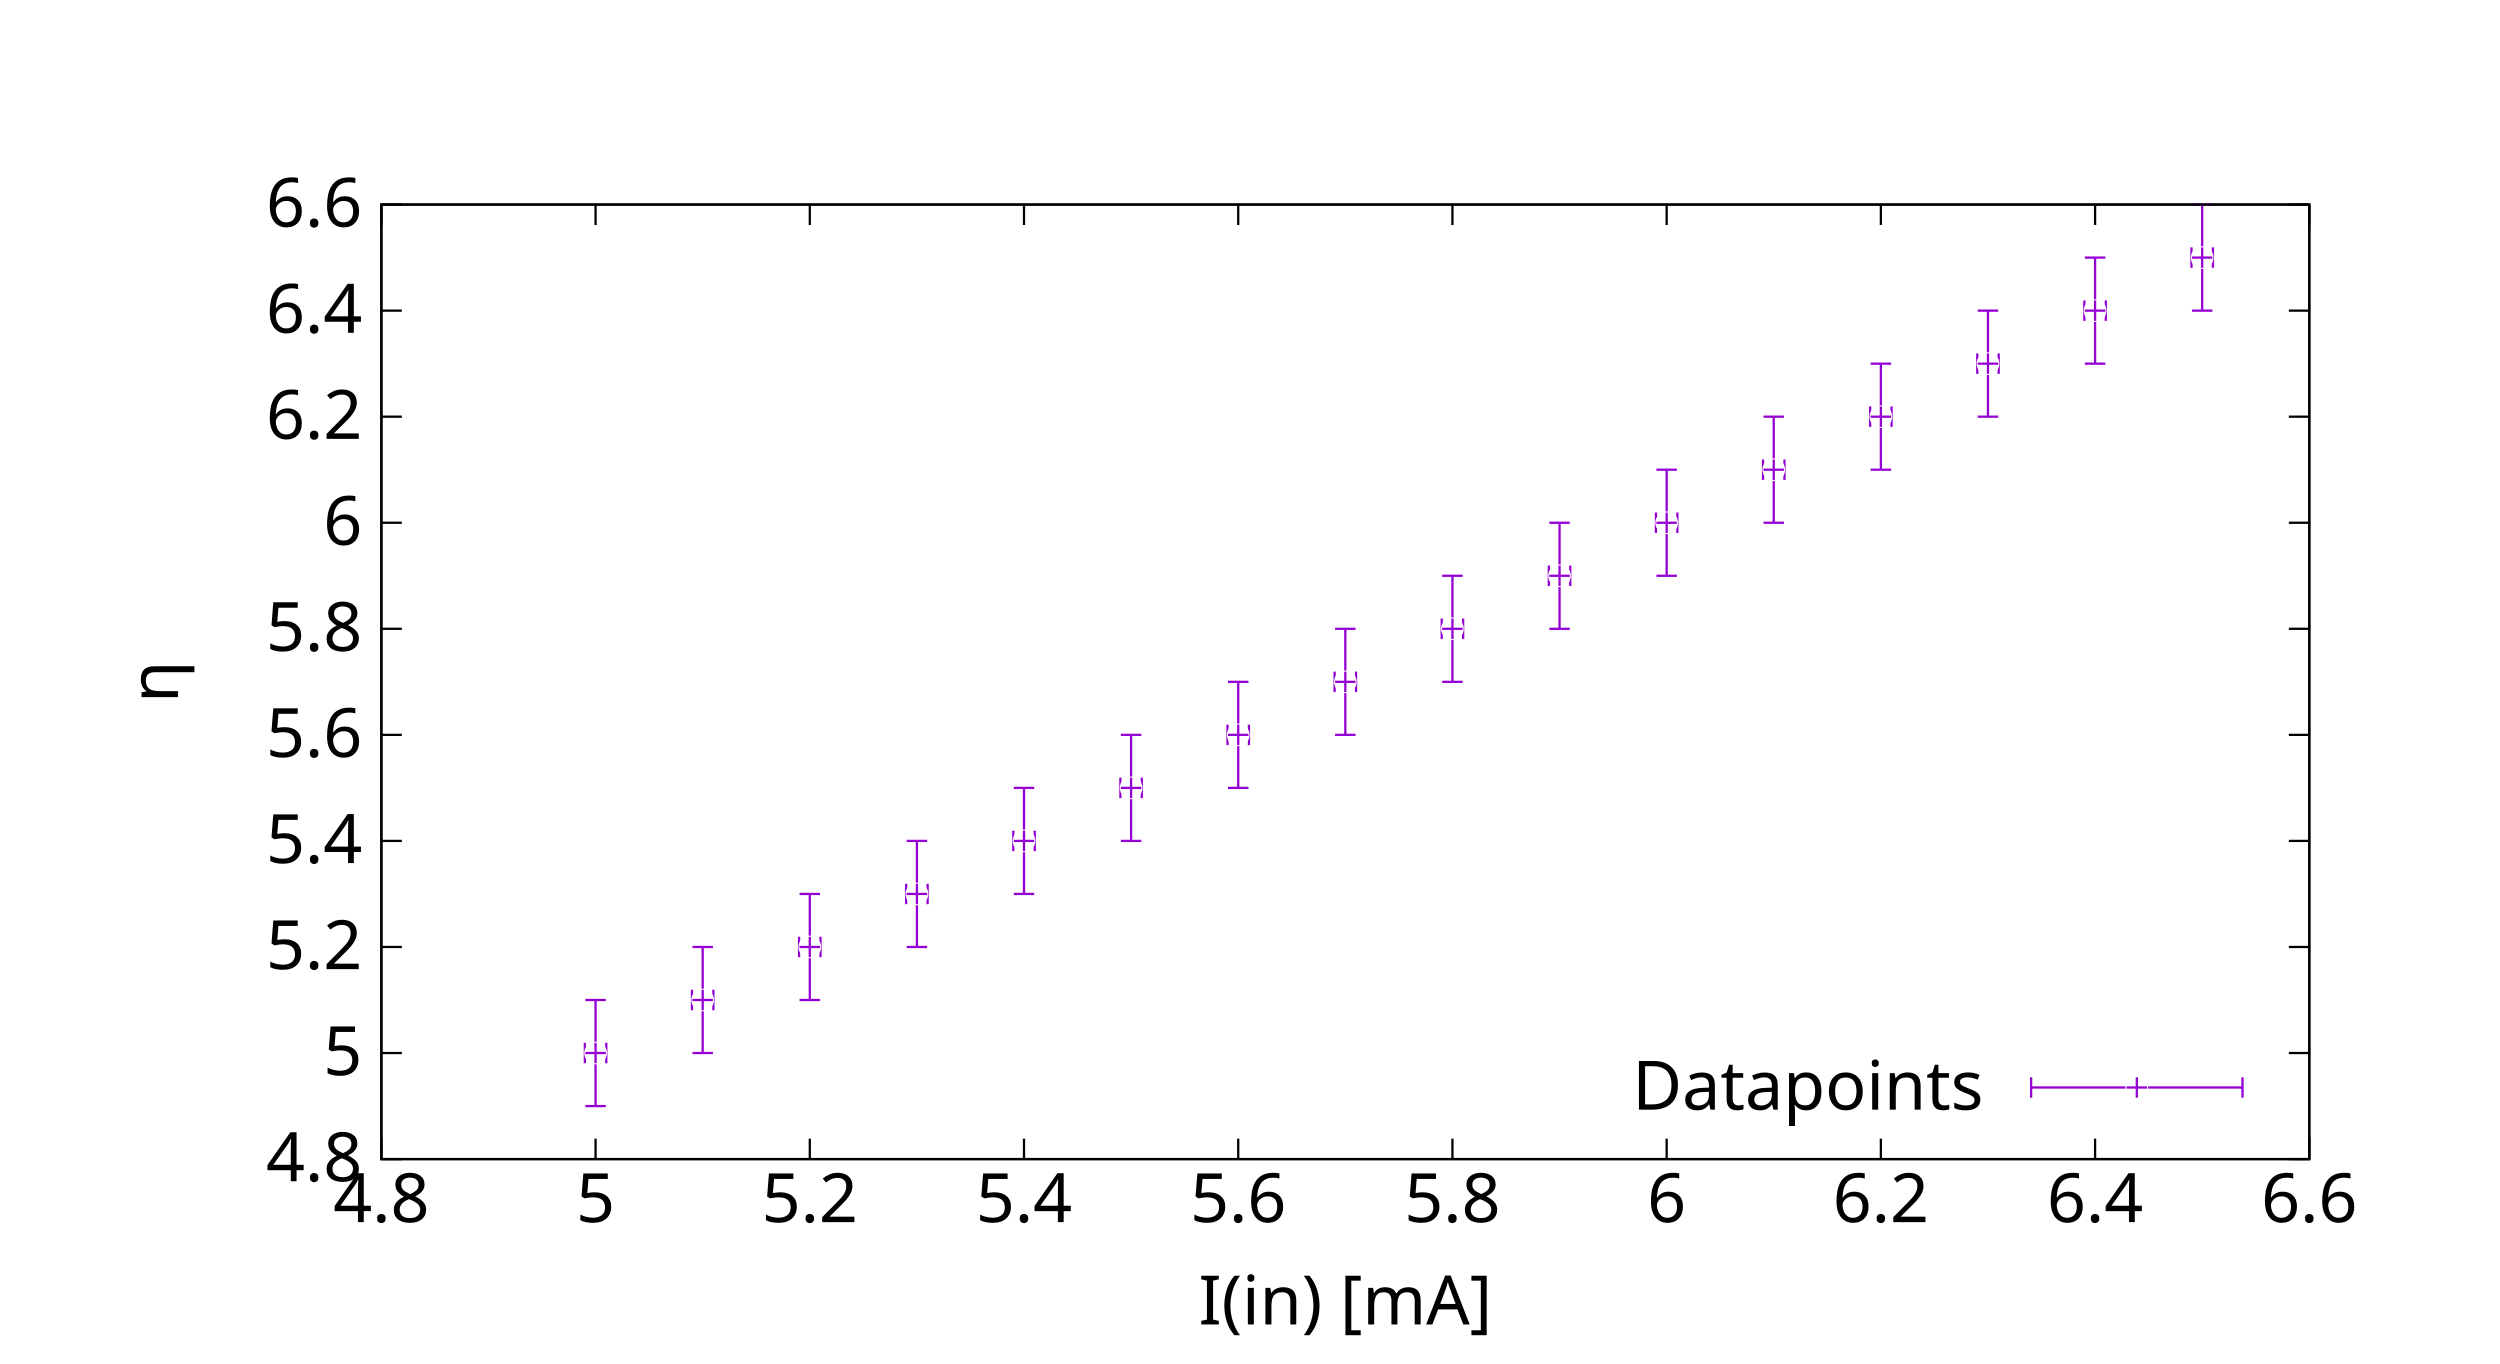
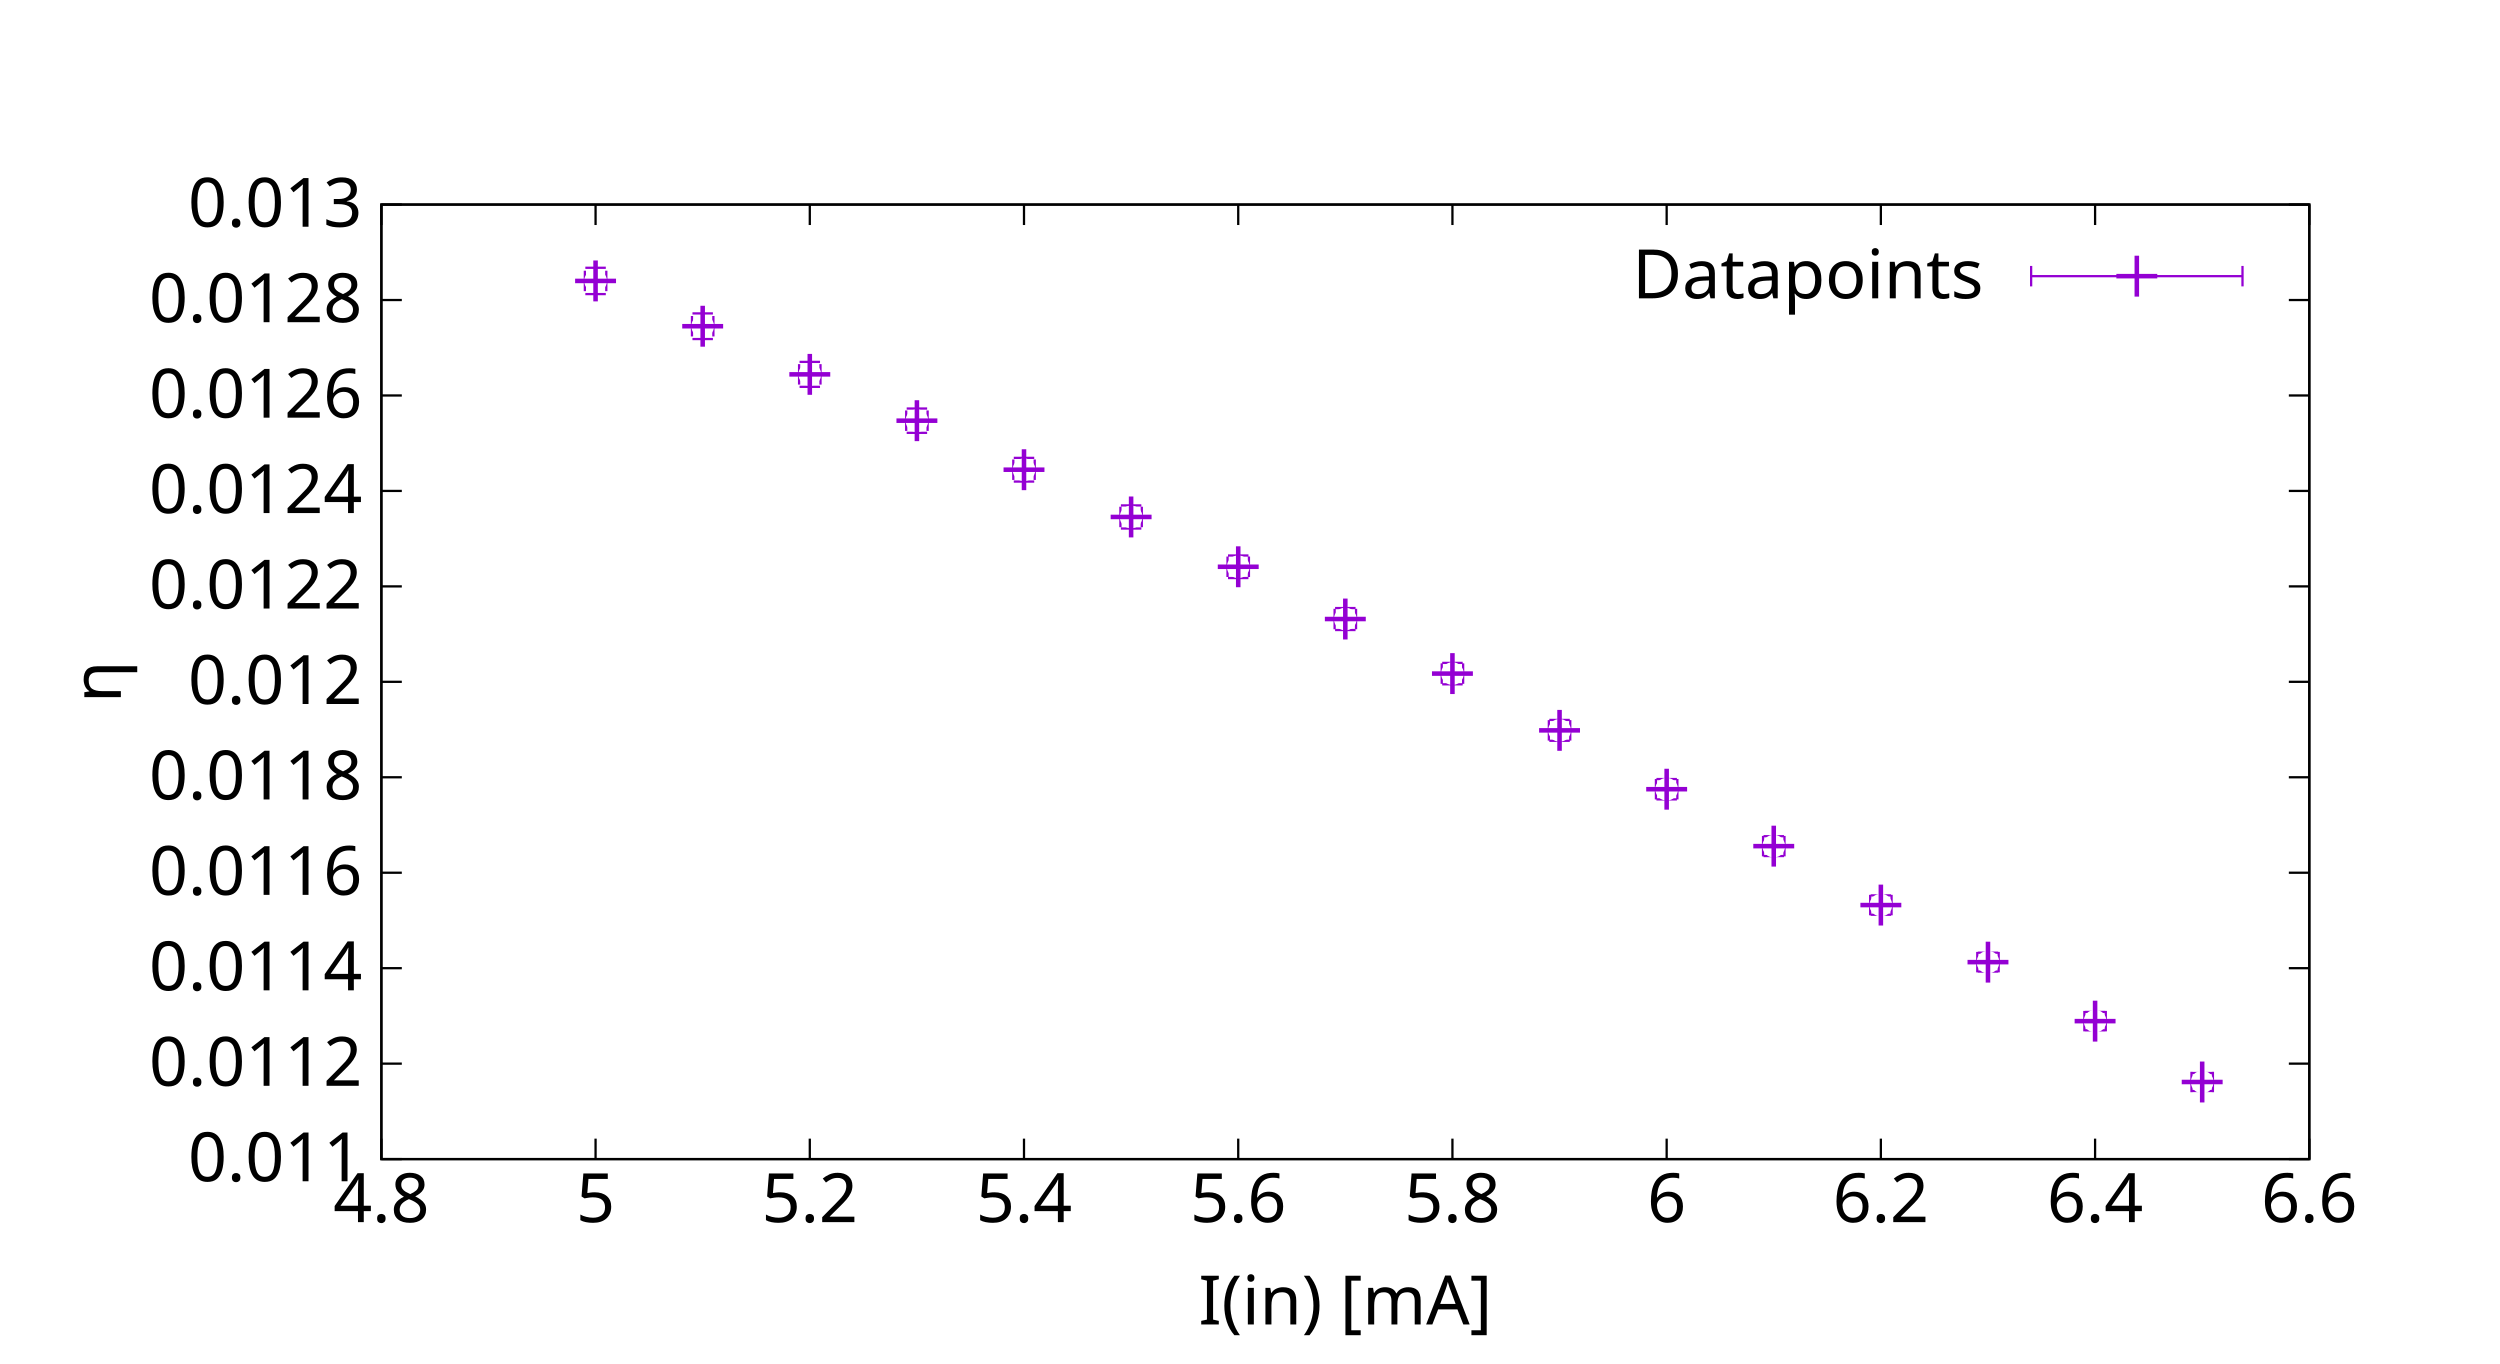
<svg xmlns="http://www.w3.org/2000/svg" xmlns:xlink="http://www.w3.org/1999/xlink" width="1100" height="600" viewBox="0 0 1100 600">
  <g id="gnuplot_canvas">
    <rect x="0" y="0" width="1100" height="600" fill="none" />
    <defs>
      <circle id="gpDot" r="0.5" stroke-width="0.5" stroke="currentColor" />
      <path id="gpPt0" stroke-width="0.222" stroke="currentColor" d="M-1,0 h2 M0,-1 v2" />
      <path id="gpPt1" stroke-width="0.222" stroke="currentColor" d="M-1,-1 L1,1 M1,-1 L-1,1" />
      <path id="gpPt2" stroke-width="0.222" stroke="currentColor" d="M-1,0 L1,0 M0,-1 L0,1 M-1,-1 L1,1 M-1,1 L1,-1" />
      <rect id="gpPt3" stroke-width="0.222" stroke="currentColor" x="-1" y="-1" width="2" height="2" />
      <rect id="gpPt4" stroke-width="0.222" stroke="currentColor" fill="currentColor" x="-1" y="-1" width="2" height="2" />
      <circle id="gpPt5" stroke-width="0.222" stroke="currentColor" cx="0" cy="0" r="1" />
      <use xlink:href="#gpPt5" id="gpPt6" fill="currentColor" stroke="none" />
      <path id="gpPt7" stroke-width="0.222" stroke="currentColor" d="M0,-1.33 L-1.33,0.67 L1.33,0.67 z" />
      <use xlink:href="#gpPt7" id="gpPt8" fill="currentColor" stroke="none" />
      <use xlink:href="#gpPt7" id="gpPt9" stroke="currentColor" transform="rotate(180)" />
      <use xlink:href="#gpPt9" id="gpPt10" fill="currentColor" stroke="none" />
      <use xlink:href="#gpPt3" id="gpPt11" stroke="currentColor" transform="rotate(45)" />
      <use xlink:href="#gpPt11" id="gpPt12" fill="currentColor" stroke="none" />
      <path id="gpPt13" stroke-width="0.222" stroke="currentColor" d="M0,1.330 L1.265,0.411 L0.782,-1.067 L-0.782,-1.076 L-1.265,0.411 z" />
      <use xlink:href="#gpPt13" id="gpPt14" fill="currentColor" stroke="none" />
      <filter id="textbox" filterUnits="objectBoundingBox" x="0" y="0" height="1" width="1">
        <feFlood flood-color="white" flood-opacity="1" result="bgnd" />
        <feComposite in="SourceGraphic" in2="bgnd" operator="atop" />
      </filter>
      <filter id="greybox" filterUnits="objectBoundingBox" x="0" y="0" height="1" width="1">
        <feFlood flood-color="lightgrey" flood-opacity="1" result="grey" />
        <feComposite in="SourceGraphic" in2="grey" operator="atop" />
      </filter>
    </defs>
    <g fill="none" color="white" stroke="currentColor" stroke-width="1.00" stroke-linecap="butt" stroke-linejoin="miter">
</g>
    <g fill="none" color="black" stroke="currentColor" stroke-width="1.00" stroke-linecap="butt" stroke-linejoin="miter">
      <path stroke="black" d="M167.80,510.00 L176.80,510.00 M1016.09,510.00 L1007.09,510.00  " />
      <g transform="translate(159.41,519.75)" stroke="none" fill="black" font-family="Computer Modern" font-size="30.00" text-anchor="end">
        <text>
-           <tspan font-family="Computer Modern"> 4.8</tspan>
-         </text>
-       </g>
-     </g>
-     <g fill="none" color="black" stroke="currentColor" stroke-width="1.00" stroke-linecap="butt" stroke-linejoin="miter">
-       <path stroke="black" d="M167.80,463.33 L176.80,463.33 M1016.09,463.33 L1007.09,463.33  " />
-       <g transform="translate(159.41,473.08)" stroke="none" fill="black" font-family="Computer Modern" font-size="30.00" text-anchor="end">
-         <text>
-           <tspan font-family="Computer Modern"> 5</tspan>
-         </text>
-       </g>
-     </g>
-     <g fill="none" color="black" stroke="currentColor" stroke-width="1.00" stroke-linecap="butt" stroke-linejoin="miter">
-       <path stroke="black" d="M167.80,416.67 L176.80,416.67 M1016.09,416.67 L1007.09,416.67  " />
-       <g transform="translate(159.41,426.42)" stroke="none" fill="black" font-family="Computer Modern" font-size="30.00" text-anchor="end">
-         <text>
-           <tspan font-family="Computer Modern"> 5.2</tspan>
-         </text>
-       </g>
-     </g>
-     <g fill="none" color="black" stroke="currentColor" stroke-width="1.00" stroke-linecap="butt" stroke-linejoin="miter">
-       <path stroke="black" d="M167.80,370.00 L176.80,370.00 M1016.09,370.00 L1007.09,370.00  " />
-       <g transform="translate(159.41,379.75)" stroke="none" fill="black" font-family="Computer Modern" font-size="30.00" text-anchor="end">
-         <text>
-           <tspan font-family="Computer Modern"> 5.4</tspan>
-         </text>
-       </g>
-     </g>
-     <g fill="none" color="black" stroke="currentColor" stroke-width="1.00" stroke-linecap="butt" stroke-linejoin="miter">
-       <path stroke="black" d="M167.80,323.34 L176.80,323.34 M1016.09,323.34 L1007.09,323.34  " />
-       <g transform="translate(159.41,333.09)" stroke="none" fill="black" font-family="Computer Modern" font-size="30.00" text-anchor="end">
-         <text>
-           <tspan font-family="Computer Modern"> 5.6</tspan>
-         </text>
-       </g>
-     </g>
-     <g fill="none" color="black" stroke="currentColor" stroke-width="1.00" stroke-linecap="butt" stroke-linejoin="miter">
-       <path stroke="black" d="M167.80,276.67 L176.80,276.67 M1016.09,276.67 L1007.09,276.67  " />
-       <g transform="translate(159.41,286.42)" stroke="none" fill="black" font-family="Computer Modern" font-size="30.00" text-anchor="end">
-         <text>
-           <tspan font-family="Computer Modern"> 5.8</tspan>
-         </text>
-       </g>
-     </g>
-     <g fill="none" color="black" stroke="currentColor" stroke-width="1.00" stroke-linecap="butt" stroke-linejoin="miter">
-       <path stroke="black" d="M167.80,230.01 L176.80,230.01 M1016.09,230.01 L1007.09,230.01  " />
-       <g transform="translate(159.41,239.76)" stroke="none" fill="black" font-family="Computer Modern" font-size="30.00" text-anchor="end">
-         <text>
-           <tspan font-family="Computer Modern"> 6</tspan>
-         </text>
-       </g>
-     </g>
-     <g fill="none" color="black" stroke="currentColor" stroke-width="1.00" stroke-linecap="butt" stroke-linejoin="miter">
-       <path stroke="black" d="M167.80,183.34 L176.80,183.34 M1016.09,183.34 L1007.09,183.34  " />
-       <g transform="translate(159.41,193.09)" stroke="none" fill="black" font-family="Computer Modern" font-size="30.00" text-anchor="end">
-         <text>
-           <tspan font-family="Computer Modern"> 6.2</tspan>
-         </text>
-       </g>
-     </g>
-     <g fill="none" color="black" stroke="currentColor" stroke-width="1.00" stroke-linecap="butt" stroke-linejoin="miter">
-       <path stroke="black" d="M167.80,136.68 L176.80,136.68 M1016.09,136.68 L1007.09,136.68  " />
-       <g transform="translate(159.41,146.43)" stroke="none" fill="black" font-family="Computer Modern" font-size="30.00" text-anchor="end">
-         <text>
-           <tspan font-family="Computer Modern"> 6.4</tspan>
+           <tspan font-family="Computer Modern"> 0.011</tspan>
+         </text>
+       </g>
+     </g>
+     <g fill="none" color="black" stroke="currentColor" stroke-width="1.00" stroke-linecap="butt" stroke-linejoin="miter">
+       <path stroke="black" d="M167.80,468.00 L176.80,468.00 M1016.09,468.00 L1007.09,468.00  " />
+       <g transform="translate(159.41,477.75)" stroke="none" fill="black" font-family="Computer Modern" font-size="30.00" text-anchor="end">
+         <text>
+           <tspan font-family="Computer Modern"> 0.0112</tspan>
+         </text>
+       </g>
+     </g>
+     <g fill="none" color="black" stroke="currentColor" stroke-width="1.00" stroke-linecap="butt" stroke-linejoin="miter">
+       <path stroke="black" d="M167.80,426.00 L176.80,426.00 M1016.09,426.00 L1007.09,426.00  " />
+       <g transform="translate(159.41,435.75)" stroke="none" fill="black" font-family="Computer Modern" font-size="30.00" text-anchor="end">
+         <text>
+           <tspan font-family="Computer Modern"> 0.0114</tspan>
+         </text>
+       </g>
+     </g>
+     <g fill="none" color="black" stroke="currentColor" stroke-width="1.00" stroke-linecap="butt" stroke-linejoin="miter">
+       <path stroke="black" d="M167.80,384.00 L176.80,384.00 M1016.09,384.00 L1007.09,384.00  " />
+       <g transform="translate(159.41,393.75)" stroke="none" fill="black" font-family="Computer Modern" font-size="30.00" text-anchor="end">
+         <text>
+           <tspan font-family="Computer Modern"> 0.0116</tspan>
+         </text>
+       </g>
+     </g>
+     <g fill="none" color="black" stroke="currentColor" stroke-width="1.00" stroke-linecap="butt" stroke-linejoin="miter">
+       <path stroke="black" d="M167.80,342.00 L176.80,342.00 M1016.09,342.00 L1007.09,342.00  " />
+       <g transform="translate(159.41,351.75)" stroke="none" fill="black" font-family="Computer Modern" font-size="30.00" text-anchor="end">
+         <text>
+           <tspan font-family="Computer Modern"> 0.0118</tspan>
+         </text>
+       </g>
+     </g>
+     <g fill="none" color="black" stroke="currentColor" stroke-width="1.00" stroke-linecap="butt" stroke-linejoin="miter">
+       <path stroke="black" d="M167.80,300.00 L176.80,300.00 M1016.09,300.00 L1007.09,300.00  " />
+       <g transform="translate(159.41,309.75)" stroke="none" fill="black" font-family="Computer Modern" font-size="30.00" text-anchor="end">
+         <text>
+           <tspan font-family="Computer Modern"> 0.012</tspan>
+         </text>
+       </g>
+     </g>
+     <g fill="none" color="black" stroke="currentColor" stroke-width="1.00" stroke-linecap="butt" stroke-linejoin="miter">
+       <path stroke="black" d="M167.80,258.01 L176.80,258.01 M1016.09,258.01 L1007.09,258.01  " />
+       <g transform="translate(159.41,267.76)" stroke="none" fill="black" font-family="Computer Modern" font-size="30.00" text-anchor="end">
+         <text>
+           <tspan font-family="Computer Modern"> 0.0122</tspan>
+         </text>
+       </g>
+     </g>
+     <g fill="none" color="black" stroke="currentColor" stroke-width="1.00" stroke-linecap="butt" stroke-linejoin="miter">
+       <path stroke="black" d="M167.80,216.01 L176.80,216.01 M1016.09,216.01 L1007.09,216.01  " />
+       <g transform="translate(159.41,225.76)" stroke="none" fill="black" font-family="Computer Modern" font-size="30.00" text-anchor="end">
+         <text>
+           <tspan font-family="Computer Modern"> 0.0124</tspan>
+         </text>
+       </g>
+     </g>
+     <g fill="none" color="black" stroke="currentColor" stroke-width="1.00" stroke-linecap="butt" stroke-linejoin="miter">
+       <path stroke="black" d="M167.80,174.01 L176.80,174.01 M1016.09,174.01 L1007.09,174.01  " />
+       <g transform="translate(159.41,183.76)" stroke="none" fill="black" font-family="Computer Modern" font-size="30.00" text-anchor="end">
+         <text>
+           <tspan font-family="Computer Modern"> 0.0126</tspan>
+         </text>
+       </g>
+     </g>
+     <g fill="none" color="black" stroke="currentColor" stroke-width="1.00" stroke-linecap="butt" stroke-linejoin="miter">
+       <path stroke="black" d="M167.80,132.01 L176.80,132.01 M1016.09,132.01 L1007.09,132.01  " />
+       <g transform="translate(159.41,141.76)" stroke="none" fill="black" font-family="Computer Modern" font-size="30.00" text-anchor="end">
+         <text>
+           <tspan font-family="Computer Modern"> 0.0128</tspan>
        </text>
      </g>
    </g>
    <g fill="none" color="black" stroke="currentColor" stroke-width="1.00" stroke-linecap="butt" stroke-linejoin="miter">
      <path stroke="black" d="M167.80,90.01 L176.80,90.01 M1016.09,90.01 L1007.09,90.01  " />
      <g transform="translate(159.41,99.76)" stroke="none" fill="black" font-family="Computer Modern" font-size="30.00" text-anchor="end">
        <text>
-           <tspan font-family="Computer Modern"> 6.6</tspan>
+           <tspan font-family="Computer Modern"> 0.013</tspan>
        </text>
      </g>
    </g>
    <g fill="none" color="black" stroke="currentColor" stroke-width="1.00" stroke-linecap="butt" stroke-linejoin="miter">
      <path stroke="black" d="M167.80,510.00 L167.80,501.00 M167.80,90.01 L167.80,99.01  " />
      <g transform="translate(167.80,537.75)" stroke="none" fill="black" font-family="Computer Modern" font-size="30.00" text-anchor="middle">
        <text>
          <tspan font-family="Computer Modern"> 4.8</tspan>
        </text>
      </g>
    </g>
    <g fill="none" color="black" stroke="currentColor" stroke-width="1.00" stroke-linecap="butt" stroke-linejoin="miter">
      <path stroke="black" d="M262.05,510.00 L262.05,501.00 M262.05,90.01 L262.05,99.01  " />
      <g transform="translate(262.05,537.75)" stroke="none" fill="black" font-family="Computer Modern" font-size="30.00" text-anchor="middle">
        <text>
          <tspan font-family="Computer Modern"> 5</tspan>
        </text>
      </g>
    </g>
    <g fill="none" color="black" stroke="currentColor" stroke-width="1.00" stroke-linecap="butt" stroke-linejoin="miter">
      <path stroke="black" d="M356.31,510.00 L356.31,501.00 M356.31,90.01 L356.31,99.01  " />
      <g transform="translate(356.31,537.75)" stroke="none" fill="black" font-family="Computer Modern" font-size="30.00" text-anchor="middle">
        <text>
          <tspan font-family="Computer Modern"> 5.2</tspan>
        </text>
      </g>
    </g>
    <g fill="none" color="black" stroke="currentColor" stroke-width="1.00" stroke-linecap="butt" stroke-linejoin="miter">
      <path stroke="black" d="M450.56,510.00 L450.56,501.00 M450.56,90.01 L450.56,99.01  " />
      <g transform="translate(450.56,537.75)" stroke="none" fill="black" font-family="Computer Modern" font-size="30.00" text-anchor="middle">
        <text>
          <tspan font-family="Computer Modern"> 5.4</tspan>
        </text>
      </g>
    </g>
    <g fill="none" color="black" stroke="currentColor" stroke-width="1.00" stroke-linecap="butt" stroke-linejoin="miter">
      <path stroke="black" d="M544.82,510.00 L544.82,501.00 M544.82,90.01 L544.82,99.01  " />
      <g transform="translate(544.82,537.75)" stroke="none" fill="black" font-family="Computer Modern" font-size="30.00" text-anchor="middle">
        <text>
          <tspan font-family="Computer Modern"> 5.6</tspan>
        </text>
      </g>
    </g>
    <g fill="none" color="black" stroke="currentColor" stroke-width="1.00" stroke-linecap="butt" stroke-linejoin="miter">
      <path stroke="black" d="M639.07,510.00 L639.07,501.00 M639.07,90.01 L639.07,99.01  " />
      <g transform="translate(639.07,537.75)" stroke="none" fill="black" font-family="Computer Modern" font-size="30.00" text-anchor="middle">
        <text>
          <tspan font-family="Computer Modern"> 5.8</tspan>
        </text>
      </g>
    </g>
    <g fill="none" color="black" stroke="currentColor" stroke-width="1.00" stroke-linecap="butt" stroke-linejoin="miter">
      <path stroke="black" d="M733.33,510.00 L733.33,501.00 M733.33,90.01 L733.33,99.01  " />
      <g transform="translate(733.33,537.75)" stroke="none" fill="black" font-family="Computer Modern" font-size="30.00" text-anchor="middle">
        <text>
          <tspan font-family="Computer Modern"> 6</tspan>
        </text>
      </g>
    </g>
    <g fill="none" color="black" stroke="currentColor" stroke-width="1.00" stroke-linecap="butt" stroke-linejoin="miter">
      <path stroke="black" d="M827.58,510.00 L827.58,501.00 M827.58,90.01 L827.58,99.01  " />
      <g transform="translate(827.58,537.75)" stroke="none" fill="black" font-family="Computer Modern" font-size="30.00" text-anchor="middle">
        <text>
          <tspan font-family="Computer Modern"> 6.2</tspan>
        </text>
      </g>
    </g>
    <g fill="none" color="black" stroke="currentColor" stroke-width="1.00" stroke-linecap="butt" stroke-linejoin="miter">
      <path stroke="black" d="M921.84,510.00 L921.84,501.00 M921.84,90.01 L921.84,99.01  " />
      <g transform="translate(921.84,537.75)" stroke="none" fill="black" font-family="Computer Modern" font-size="30.00" text-anchor="middle">
        <text>
          <tspan font-family="Computer Modern"> 6.4</tspan>
        </text>
      </g>
    </g>
    <g fill="none" color="black" stroke="currentColor" stroke-width="1.00" stroke-linecap="butt" stroke-linejoin="miter">
      <path stroke="black" d="M1016.09,510.00 L1016.09,501.00 M1016.09,90.01 L1016.09,99.01  " />
      <g transform="translate(1016.09,537.75)" stroke="none" fill="black" font-family="Computer Modern" font-size="30.00" text-anchor="middle">
        <text>
          <tspan font-family="Computer Modern"> 6.6</tspan>
        </text>
      </g>
    </g>
    <g fill="none" color="black" stroke="currentColor" stroke-width="1.00" stroke-linecap="butt" stroke-linejoin="miter">
</g>
    <g fill="none" color="black" stroke="currentColor" stroke-width="1.00" stroke-linecap="butt" stroke-linejoin="miter">
      <path stroke="black" d="M167.80,90.01 L167.80,510.00 L1016.09,510.00 L1016.09,90.01 L167.80,90.01 Z  " />
    </g>
    <g fill="none" color="black" stroke="currentColor" stroke-width="1.00" stroke-linecap="butt" stroke-linejoin="miter">
</g>
    <g id="gnuplot_plot_1">
      <g fill="none" color="black" stroke="currentColor" stroke-width="1.00" stroke-linecap="butt" stroke-linejoin="miter">
-         <g transform="translate(872.70,488.25)" stroke="none" fill="black" font-family="Computer Modern" font-size="30.00" text-anchor="end">
+         <g transform="translate(872.70,131.26)" stroke="none" fill="black" font-family="Computer Modern" font-size="30.00" text-anchor="end">
          <text>
            <tspan font-family="Computer Modern">Datapoints</tspan>
          </text>
        </g>
      </g>
      <g fill="none" color="black" stroke="currentColor" stroke-width="1.00" stroke-linecap="butt" stroke-linejoin="miter">
-         <path stroke="rgb(148,   0, 211)" d="M893.70,478.50 L986.70,478.50 M893.70,474.00 L893.70,483.00 M986.70,474.00 L986.70,483.00 M968.96,136.68 L968.96,90.01   M964.46,136.68 L973.46,136.68 M964.46,90.01 L973.46,90.01 M921.84,160.01 L921.84,113.34 M917.34,160.01 L926.34,160.01   M917.34,113.34 L926.34,113.34 M874.71,183.34 L874.71,136.68 M870.21,183.34 L879.21,183.34 M870.21,136.68 L879.21,136.68   M827.58,206.67 L827.58,160.01 M823.08,206.67 L832.08,206.67 M823.08,160.01 L832.08,160.01 M780.45,230.01 L780.45,183.34   M775.95,230.01 L784.95,230.01 M775.95,183.34 L784.95,183.34 M733.33,253.34 L733.33,206.67 M728.83,253.34 L737.83,253.34   M728.83,206.67 L737.83,206.67 M686.20,276.67 L686.20,230.01 M681.70,276.67 L690.70,276.67 M681.70,230.01 L690.70,230.01   M639.07,300.01 L639.07,253.34 M634.57,300.01 L643.57,300.01 M634.57,253.34 L643.57,253.34 M591.94,323.34 L591.94,276.67   M587.44,323.34 L596.44,323.34 M587.44,276.67 L596.44,276.67 M544.82,346.67 L544.82,300.01 M540.32,346.67 L549.32,346.67   M540.32,300.01 L549.32,300.01 M497.69,370.00 L497.69,323.34 M493.19,370.00 L502.19,370.00 M493.19,323.34 L502.19,323.34   M450.56,393.34 L450.56,346.67 M446.06,393.34 L455.06,393.34 M446.06,346.67 L455.06,346.67 M403.44,416.67 L403.44,370.00   M398.94,416.67 L407.94,416.67 M398.94,370.00 L407.94,370.00 M356.31,440.00 L356.31,393.34 M351.81,440.00 L360.81,440.00   M351.81,393.34 L360.81,393.34 M309.18,463.33 L309.18,416.67 M304.68,463.33 L313.68,463.33 M304.68,416.67 L313.68,416.67   M262.05,486.67 L262.05,440.00 M257.55,486.67 L266.55,486.67 M257.55,440.00 L266.55,440.00 M964.25,113.34 L973.68,113.34   M964.25,117.84 L964.25,108.84 M973.68,117.84 L973.68,108.84 M917.12,136.68 L926.55,136.68 M917.12,141.18 L917.12,132.18   M926.55,141.18 L926.55,132.18 M870.00,160.01 L879.42,160.01 M870.00,164.51 L870.00,155.51 M879.42,164.51 L879.42,155.51   M822.87,183.34 L832.29,183.34 M822.87,187.84 L822.87,178.84 M832.29,187.84 L832.29,178.84 M775.74,206.67 L785.17,206.67   M775.74,211.17 L775.74,202.17 M785.17,211.17 L785.17,202.17 M728.61,230.01 L738.04,230.01 M728.61,234.51 L728.61,225.51   M738.04,234.51 L738.04,225.51 M681.49,253.34 L690.91,253.34 M681.49,257.84 L681.49,248.84 M690.91,257.84 L690.91,248.84   M634.36,276.67 L643.78,276.67 M634.36,281.17 L634.36,272.17 M643.78,281.17 L643.78,272.17 M587.23,300.01 L596.66,300.01   M587.23,304.51 L587.23,295.51 M596.66,304.51 L596.66,295.51 M540.11,323.34 L549.53,323.34 M540.11,327.84 L540.11,318.84   M549.53,327.84 L549.53,318.84 M492.98,346.67 L502.40,346.67 M492.98,351.17 L492.98,342.17 M502.40,351.17 L502.40,342.17   M445.85,370.00 L455.28,370.00 M445.85,374.50 L445.85,365.50 M455.28,374.50 L455.28,365.50 M398.72,393.34 L408.15,393.34   M398.72,397.84 L398.72,388.84 M408.15,397.84 L408.15,388.84 M351.60,416.67 L361.02,416.67 M351.60,421.17 L351.60,412.17   M361.02,421.17 L361.02,412.17 M304.47,440.00 L313.89,440.00 M304.47,444.50 L304.47,435.50 M313.89,444.50 L313.89,435.50   M257.34,463.33 L266.77,463.33 M257.34,467.83 L257.34,458.83 M266.77,467.83 L266.77,458.83  " />
-       </g>
-       <g fill="none" color="black" stroke="currentColor" stroke-width="1.00" stroke-linecap="butt" stroke-linejoin="miter">
-         <use xlink:href="#gpPt6" transform="translate(968.96,113.34) scale(4.50)" color="white" />
-       </g>
-       <g fill="none" color="black" stroke="currentColor" stroke-width="1.00" stroke-linecap="butt" stroke-linejoin="miter">
-         <use xlink:href="#gpPt0" transform="translate(968.96,113.34) scale(4.50)" color="rgb(148,   0, 211)" />
-         <use xlink:href="#gpPt6" transform="translate(921.84,136.68) scale(4.50)" color="white" />
-       </g>
-       <g fill="none" color="black" stroke="currentColor" stroke-width="1.00" stroke-linecap="butt" stroke-linejoin="miter">
-         <use xlink:href="#gpPt0" transform="translate(921.84,136.68) scale(4.50)" color="rgb(148,   0, 211)" />
-         <use xlink:href="#gpPt6" transform="translate(874.71,160.01) scale(4.50)" color="white" />
-       </g>
-       <g fill="none" color="black" stroke="currentColor" stroke-width="1.00" stroke-linecap="butt" stroke-linejoin="miter">
-         <use xlink:href="#gpPt0" transform="translate(874.71,160.01) scale(4.50)" color="rgb(148,   0, 211)" />
-         <use xlink:href="#gpPt6" transform="translate(827.58,183.34) scale(4.50)" color="white" />
-       </g>
-       <g fill="none" color="black" stroke="currentColor" stroke-width="1.00" stroke-linecap="butt" stroke-linejoin="miter">
-         <use xlink:href="#gpPt0" transform="translate(827.58,183.34) scale(4.50)" color="rgb(148,   0, 211)" />
-         <use xlink:href="#gpPt6" transform="translate(780.45,206.67) scale(4.50)" color="white" />
-       </g>
-       <g fill="none" color="black" stroke="currentColor" stroke-width="1.00" stroke-linecap="butt" stroke-linejoin="miter">
-         <use xlink:href="#gpPt0" transform="translate(780.45,206.67) scale(4.50)" color="rgb(148,   0, 211)" />
-         <use xlink:href="#gpPt6" transform="translate(733.33,230.01) scale(4.50)" color="white" />
-       </g>
-       <g fill="none" color="black" stroke="currentColor" stroke-width="1.00" stroke-linecap="butt" stroke-linejoin="miter">
-         <use xlink:href="#gpPt0" transform="translate(733.33,230.01) scale(4.50)" color="rgb(148,   0, 211)" />
-         <use xlink:href="#gpPt6" transform="translate(686.20,253.34) scale(4.50)" color="white" />
-       </g>
-       <g fill="none" color="black" stroke="currentColor" stroke-width="1.00" stroke-linecap="butt" stroke-linejoin="miter">
-         <use xlink:href="#gpPt0" transform="translate(686.20,253.34) scale(4.50)" color="rgb(148,   0, 211)" />
-         <use xlink:href="#gpPt6" transform="translate(639.07,276.67) scale(4.50)" color="white" />
-       </g>
-       <g fill="none" color="black" stroke="currentColor" stroke-width="1.00" stroke-linecap="butt" stroke-linejoin="miter">
-         <use xlink:href="#gpPt0" transform="translate(639.07,276.67) scale(4.50)" color="rgb(148,   0, 211)" />
-         <use xlink:href="#gpPt6" transform="translate(591.94,300.01) scale(4.50)" color="white" />
-       </g>
-       <g fill="none" color="black" stroke="currentColor" stroke-width="1.00" stroke-linecap="butt" stroke-linejoin="miter">
-         <use xlink:href="#gpPt0" transform="translate(591.94,300.01) scale(4.50)" color="rgb(148,   0, 211)" />
-         <use xlink:href="#gpPt6" transform="translate(544.82,323.34) scale(4.50)" color="white" />
-       </g>
-       <g fill="none" color="black" stroke="currentColor" stroke-width="1.00" stroke-linecap="butt" stroke-linejoin="miter">
-         <use xlink:href="#gpPt0" transform="translate(544.82,323.34) scale(4.50)" color="rgb(148,   0, 211)" />
-         <use xlink:href="#gpPt6" transform="translate(497.69,346.67) scale(4.50)" color="white" />
-       </g>
-       <g fill="none" color="black" stroke="currentColor" stroke-width="1.00" stroke-linecap="butt" stroke-linejoin="miter">
-         <use xlink:href="#gpPt0" transform="translate(497.69,346.67) scale(4.50)" color="rgb(148,   0, 211)" />
-         <use xlink:href="#gpPt6" transform="translate(450.56,370.00) scale(4.50)" color="white" />
-       </g>
-       <g fill="none" color="black" stroke="currentColor" stroke-width="1.00" stroke-linecap="butt" stroke-linejoin="miter">
-         <use xlink:href="#gpPt0" transform="translate(450.56,370.00) scale(4.50)" color="rgb(148,   0, 211)" />
-         <use xlink:href="#gpPt6" transform="translate(403.44,393.34) scale(4.50)" color="white" />
-       </g>
-       <g fill="none" color="black" stroke="currentColor" stroke-width="1.00" stroke-linecap="butt" stroke-linejoin="miter">
-         <use xlink:href="#gpPt0" transform="translate(403.44,393.34) scale(4.50)" color="rgb(148,   0, 211)" />
-         <use xlink:href="#gpPt6" transform="translate(356.31,416.67) scale(4.50)" color="white" />
-       </g>
-       <g fill="none" color="black" stroke="currentColor" stroke-width="1.00" stroke-linecap="butt" stroke-linejoin="miter">
-         <use xlink:href="#gpPt0" transform="translate(356.31,416.67) scale(4.50)" color="rgb(148,   0, 211)" />
-         <use xlink:href="#gpPt6" transform="translate(309.18,440.00) scale(4.50)" color="white" />
-       </g>
-       <g fill="none" color="black" stroke="currentColor" stroke-width="1.00" stroke-linecap="butt" stroke-linejoin="miter">
-         <use xlink:href="#gpPt0" transform="translate(309.18,440.00) scale(4.50)" color="rgb(148,   0, 211)" />
-         <use xlink:href="#gpPt6" transform="translate(262.05,463.33) scale(4.50)" color="white" />
-       </g>
-       <g fill="none" color="black" stroke="currentColor" stroke-width="1.00" stroke-linecap="butt" stroke-linejoin="miter">
-         <use xlink:href="#gpPt0" transform="translate(262.05,463.33) scale(4.50)" color="rgb(148,   0, 211)" />
-         <use xlink:href="#gpPt6" transform="translate(940.20,478.50) scale(4.50)" color="white" />
-       </g>
-       <g fill="none" color="black" stroke="currentColor" stroke-width="1.00" stroke-linecap="butt" stroke-linejoin="miter">
-         <use xlink:href="#gpPt0" transform="translate(940.20,478.50) scale(4.50)" color="rgb(148,   0, 211)" />
+         <path stroke="rgb(148,   0, 211)" d="M893.70,121.51 L986.70,121.51 M893.70,117.01 L893.70,126.01 M986.70,117.01 L986.70,126.01 M968.96,480.03 L968.96,472.13   M964.46,480.03 L973.46,480.03 M964.46,472.13 L973.46,472.13 M921.84,453.35 L921.84,445.25 M917.34,453.35 L926.34,453.35   M917.34,445.25 L926.34,445.25 M874.71,427.49 L874.71,419.18 M870.21,427.49 L879.21,427.49 M870.21,419.18 L879.21,419.18   M827.58,402.49 L827.58,393.97 M823.08,402.49 L832.08,402.49 M823.08,393.97 L832.08,393.97 M780.45,376.66 L780.45,367.93   M775.95,376.66 L784.95,376.66 M775.95,367.93 L784.95,367.93 M733.33,351.73 L733.33,342.78 M728.83,351.73 L737.83,351.73   M728.83,342.78 L737.83,342.78 M686.20,325.95 L686.20,316.77 M681.70,325.95 L690.70,325.95 M681.70,316.77 L690.70,316.77   M639.07,301.10 L639.07,291.67 M634.57,301.10 L643.57,301.10 M634.57,291.67 L643.57,291.67 M591.94,277.21 L591.94,267.54   M587.44,277.21 L596.44,277.21 M587.44,267.54 L596.44,267.54 M544.82,254.34 L544.82,244.42 M540.32,254.34 L549.32,254.34   M540.32,244.42 L549.32,244.42 M497.69,232.55 L497.69,222.38 M493.19,232.55 L502.19,232.55 M493.19,222.38 L502.19,222.38   M450.56,211.89 L450.56,201.46 M446.06,211.89 L455.06,211.89 M446.06,201.46 L455.06,201.46 M403.44,190.45 L403.44,179.75   M398.94,190.45 L407.94,190.45 M398.94,179.75 L407.94,179.75 M356.31,170.21 L356.31,159.23 M351.81,170.21 L360.81,170.21   M351.81,159.23 L360.81,159.23 M309.18,149.18 L309.18,137.90 M304.68,149.18 L313.68,149.18 M304.68,137.90 L313.68,137.90   M262.05,129.40 L262.05,117.82 M257.55,129.40 L266.55,129.40 M257.55,117.82 L266.55,117.82 M964.25,476.08 L973.68,476.08   M964.25,480.58 L964.25,471.58 M973.68,480.58 L973.68,471.58 M917.12,449.30 L926.55,449.30 M917.12,453.80 L917.12,444.80   M926.55,453.80 L926.55,444.80 M870.00,423.34 L879.42,423.34 M870.00,427.84 L870.00,418.84 M879.42,427.84 L879.42,418.84   M822.87,398.23 L832.29,398.23 M822.87,402.73 L822.87,393.73 M832.29,402.73 L832.29,393.73 M775.74,372.30 L785.17,372.30   M775.74,376.80 L775.74,367.80 M785.17,376.80 L785.17,367.80 M728.61,347.25 L738.04,347.25 M728.61,351.75 L728.61,342.75   M738.04,351.75 L738.04,342.75 M681.49,321.36 L690.91,321.36 M681.49,325.86 L681.49,316.86 M690.91,325.86 L690.91,316.86   M634.36,296.38 L643.78,296.38 M634.36,300.88 L634.36,291.88 M643.78,300.88 L643.78,291.88 M587.23,272.37 L596.66,272.37   M587.23,276.87 L587.23,267.87 M596.66,276.87 L596.66,267.87 M540.11,249.38 L549.53,249.38 M540.11,253.88 L540.11,244.88   M549.53,253.88 L549.53,244.88 M492.98,227.46 L502.40,227.46 M492.98,231.96 L492.98,222.96 M502.40,231.96 L502.40,222.96   M445.85,206.67 L455.28,206.67 M445.85,211.17 L445.85,202.17 M455.28,211.17 L455.28,202.17 M398.72,185.10 L408.15,185.10   M398.72,189.60 L398.72,180.60 M408.15,189.60 L408.15,180.60 M351.60,164.72 L361.02,164.72 M351.60,169.22 L351.60,160.22   M361.02,169.22 L361.02,160.22 M304.47,143.54 L313.89,143.54 M304.47,148.04 L304.47,139.04 M313.89,148.04 L313.89,139.04   M257.34,123.61 L266.77,123.61 M257.34,128.11 L257.34,119.11 M266.77,128.11 L266.77,119.11  " />
+       </g>
+       <g fill="none" color="black" stroke="currentColor" stroke-width="1.00" stroke-linecap="butt" stroke-linejoin="miter">
+         <use xlink:href="#gpPt6" transform="translate(968.96,476.08) scale(4.50)" color="white" />
+       </g>
+       <g fill="none" color="black" stroke="currentColor" stroke-width="1.00" stroke-linecap="butt" stroke-linejoin="miter">
+         <use xlink:href="#gpPt0" transform="translate(968.96,476.08) scale(9.00)" color="rgb(148,   0, 211)" />
+         <use xlink:href="#gpPt6" transform="translate(921.84,449.30) scale(4.50)" color="white" />
+       </g>
+       <g fill="none" color="black" stroke="currentColor" stroke-width="1.00" stroke-linecap="butt" stroke-linejoin="miter">
+         <use xlink:href="#gpPt0" transform="translate(921.84,449.30) scale(9.00)" color="rgb(148,   0, 211)" />
+         <use xlink:href="#gpPt6" transform="translate(874.71,423.34) scale(4.50)" color="white" />
+       </g>
+       <g fill="none" color="black" stroke="currentColor" stroke-width="1.00" stroke-linecap="butt" stroke-linejoin="miter">
+         <use xlink:href="#gpPt0" transform="translate(874.71,423.34) scale(9.00)" color="rgb(148,   0, 211)" />
+         <use xlink:href="#gpPt6" transform="translate(827.58,398.23) scale(4.50)" color="white" />
+       </g>
+       <g fill="none" color="black" stroke="currentColor" stroke-width="1.00" stroke-linecap="butt" stroke-linejoin="miter">
+         <use xlink:href="#gpPt0" transform="translate(827.58,398.23) scale(9.00)" color="rgb(148,   0, 211)" />
+         <use xlink:href="#gpPt6" transform="translate(780.45,372.30) scale(4.50)" color="white" />
+       </g>
+       <g fill="none" color="black" stroke="currentColor" stroke-width="1.00" stroke-linecap="butt" stroke-linejoin="miter">
+         <use xlink:href="#gpPt0" transform="translate(780.45,372.30) scale(9.00)" color="rgb(148,   0, 211)" />
+         <use xlink:href="#gpPt6" transform="translate(733.33,347.25) scale(4.50)" color="white" />
+       </g>
+       <g fill="none" color="black" stroke="currentColor" stroke-width="1.00" stroke-linecap="butt" stroke-linejoin="miter">
+         <use xlink:href="#gpPt0" transform="translate(733.33,347.25) scale(9.00)" color="rgb(148,   0, 211)" />
+         <use xlink:href="#gpPt6" transform="translate(686.20,321.36) scale(4.50)" color="white" />
+       </g>
+       <g fill="none" color="black" stroke="currentColor" stroke-width="1.00" stroke-linecap="butt" stroke-linejoin="miter">
+         <use xlink:href="#gpPt0" transform="translate(686.20,321.36) scale(9.00)" color="rgb(148,   0, 211)" />
+         <use xlink:href="#gpPt6" transform="translate(639.07,296.38) scale(4.50)" color="white" />
+       </g>
+       <g fill="none" color="black" stroke="currentColor" stroke-width="1.00" stroke-linecap="butt" stroke-linejoin="miter">
+         <use xlink:href="#gpPt0" transform="translate(639.07,296.38) scale(9.00)" color="rgb(148,   0, 211)" />
+         <use xlink:href="#gpPt6" transform="translate(591.94,272.37) scale(4.50)" color="white" />
+       </g>
+       <g fill="none" color="black" stroke="currentColor" stroke-width="1.00" stroke-linecap="butt" stroke-linejoin="miter">
+         <use xlink:href="#gpPt0" transform="translate(591.94,272.37) scale(9.00)" color="rgb(148,   0, 211)" />
+         <use xlink:href="#gpPt6" transform="translate(544.82,249.38) scale(4.50)" color="white" />
+       </g>
+       <g fill="none" color="black" stroke="currentColor" stroke-width="1.00" stroke-linecap="butt" stroke-linejoin="miter">
+         <use xlink:href="#gpPt0" transform="translate(544.82,249.38) scale(9.00)" color="rgb(148,   0, 211)" />
+         <use xlink:href="#gpPt6" transform="translate(497.69,227.46) scale(4.50)" color="white" />
+       </g>
+       <g fill="none" color="black" stroke="currentColor" stroke-width="1.00" stroke-linecap="butt" stroke-linejoin="miter">
+         <use xlink:href="#gpPt0" transform="translate(497.69,227.46) scale(9.00)" color="rgb(148,   0, 211)" />
+         <use xlink:href="#gpPt6" transform="translate(450.56,206.67) scale(4.50)" color="white" />
+       </g>
+       <g fill="none" color="black" stroke="currentColor" stroke-width="1.00" stroke-linecap="butt" stroke-linejoin="miter">
+         <use xlink:href="#gpPt0" transform="translate(450.56,206.67) scale(9.00)" color="rgb(148,   0, 211)" />
+         <use xlink:href="#gpPt6" transform="translate(403.44,185.10) scale(4.50)" color="white" />
+       </g>
+       <g fill="none" color="black" stroke="currentColor" stroke-width="1.00" stroke-linecap="butt" stroke-linejoin="miter">
+         <use xlink:href="#gpPt0" transform="translate(403.44,185.10) scale(9.00)" color="rgb(148,   0, 211)" />
+         <use xlink:href="#gpPt6" transform="translate(356.31,164.72) scale(4.50)" color="white" />
+       </g>
+       <g fill="none" color="black" stroke="currentColor" stroke-width="1.00" stroke-linecap="butt" stroke-linejoin="miter">
+         <use xlink:href="#gpPt0" transform="translate(356.31,164.72) scale(9.00)" color="rgb(148,   0, 211)" />
+         <use xlink:href="#gpPt6" transform="translate(309.18,143.54) scale(4.50)" color="white" />
+       </g>
+       <g fill="none" color="black" stroke="currentColor" stroke-width="1.00" stroke-linecap="butt" stroke-linejoin="miter">
+         <use xlink:href="#gpPt0" transform="translate(309.18,143.54) scale(9.00)" color="rgb(148,   0, 211)" />
+         <use xlink:href="#gpPt6" transform="translate(262.05,123.61) scale(4.50)" color="white" />
+       </g>
+       <g fill="none" color="black" stroke="currentColor" stroke-width="1.00" stroke-linecap="butt" stroke-linejoin="miter">
+         <use xlink:href="#gpPt0" transform="translate(262.05,123.61) scale(9.00)" color="rgb(148,   0, 211)" />
+         <use xlink:href="#gpPt6" transform="translate(940.20,121.51) scale(4.50)" color="white" />
+       </g>
+       <g fill="none" color="black" stroke="currentColor" stroke-width="1.00" stroke-linecap="butt" stroke-linejoin="miter">
+         <use xlink:href="#gpPt0" transform="translate(940.20,121.51) scale(9.00)" color="rgb(148,   0, 211)" />
      </g>
    </g>
    <g fill="none" color="white" stroke="rgb(148,   0, 211)" stroke-width="2.00" stroke-linecap="butt" stroke-linejoin="miter">
</g>
    <g fill="none" color="black" stroke="currentColor" stroke-width="2.00" stroke-linecap="butt" stroke-linejoin="miter">
</g>
    <g fill="none" color="black" stroke="black" stroke-width="1.00" stroke-linecap="butt" stroke-linejoin="miter">
</g>
    <g fill="none" color="black" stroke="currentColor" stroke-width="1.00" stroke-linecap="butt" stroke-linejoin="miter">
      <path stroke="black" d="M167.80,90.01 L167.80,510.00 L1016.09,510.00 L1016.09,90.01 L167.80,90.01 Z  " />
-       <g transform="translate(78.35,300.01) rotate(270.00)" stroke="none" fill="black" font-family="Computer Modern" font-size="30.00" text-anchor="middle">
+       <g transform="translate(53.18,300.01) rotate(270.00)" stroke="none" fill="black" font-family="Computer Modern" font-size="30.00" text-anchor="middle">
        <text>
          <tspan font-family="Computer Modern">η</tspan>
        </text>
      </g>
    </g>
    <g fill="none" color="black" stroke="currentColor" stroke-width="1.00" stroke-linecap="butt" stroke-linejoin="miter">
      <g transform="translate(591.94,582.75)" stroke="none" fill="black" font-family="Computer Modern" font-size="30.00" text-anchor="middle">
        <text>
          <tspan font-family="Computer Modern">I(in) [mA]</tspan>
        </text>
      </g>
    </g>
    <g fill="none" color="black" stroke="currentColor" stroke-width="1.00" stroke-linecap="butt" stroke-linejoin="miter">
</g>
    <g fill="none" color="black" stroke="currentColor" stroke-width="1.00" stroke-linecap="butt" stroke-linejoin="miter">
</g>
  </g>
</svg>
